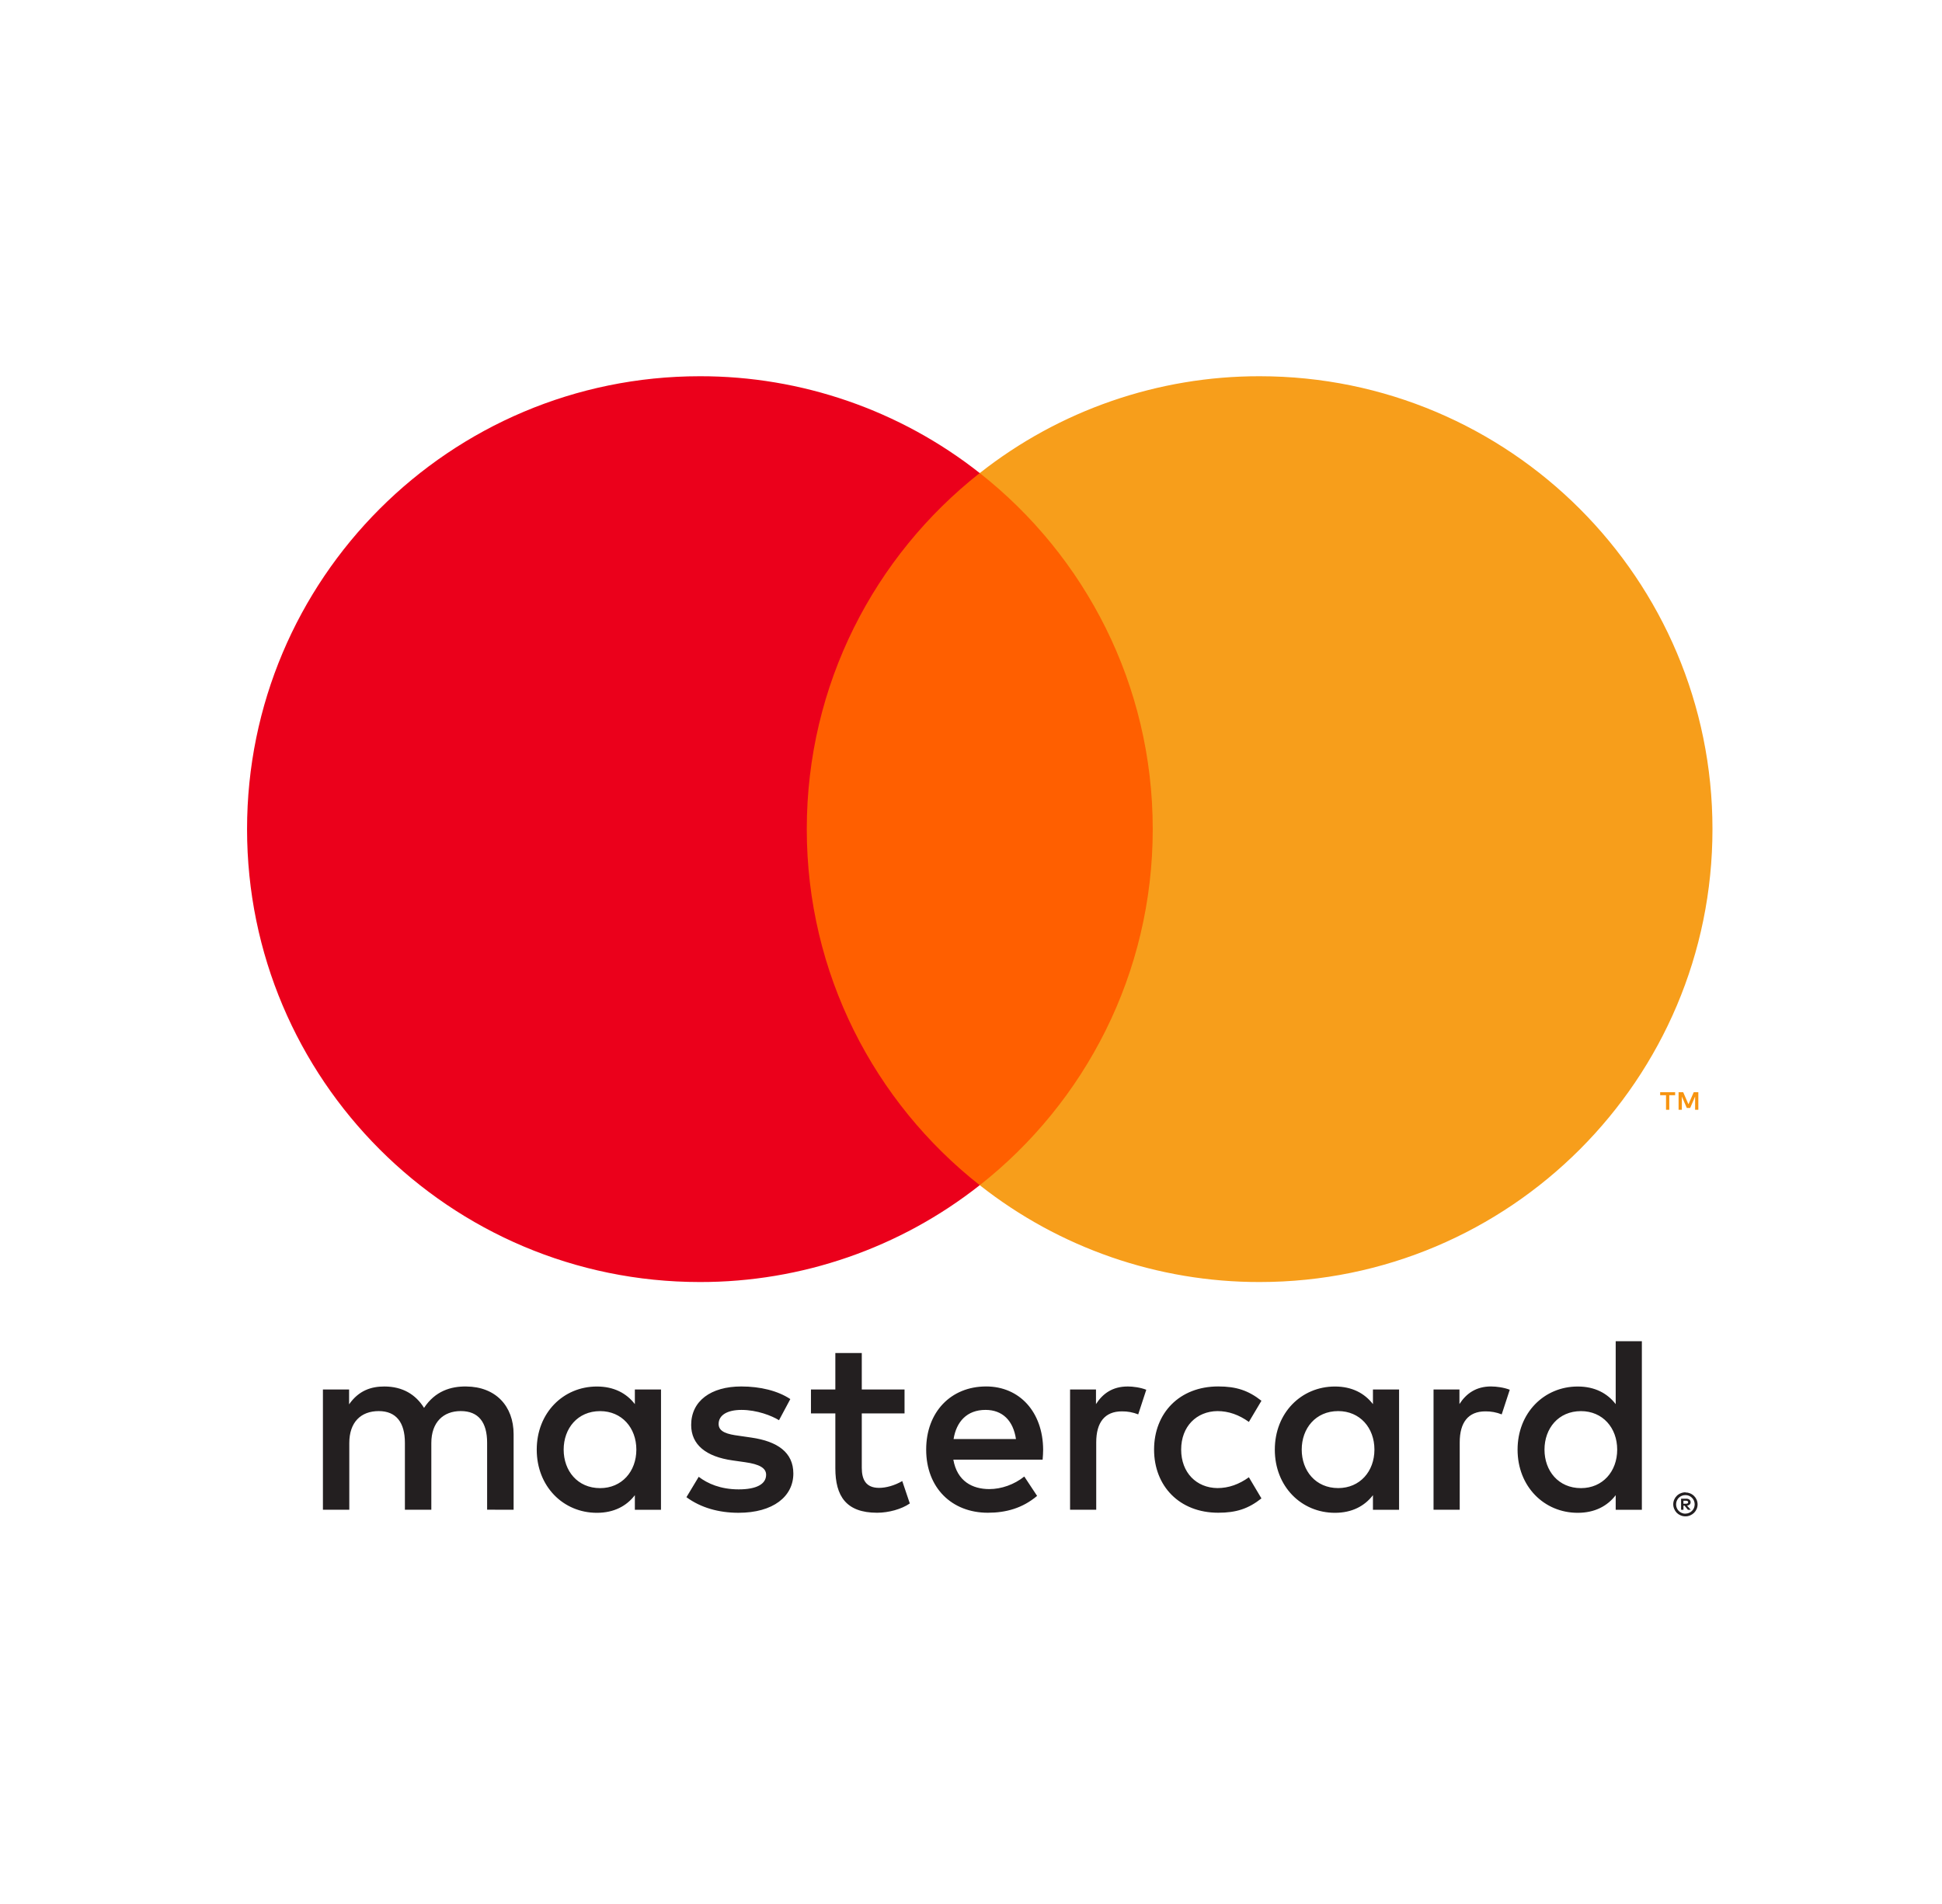
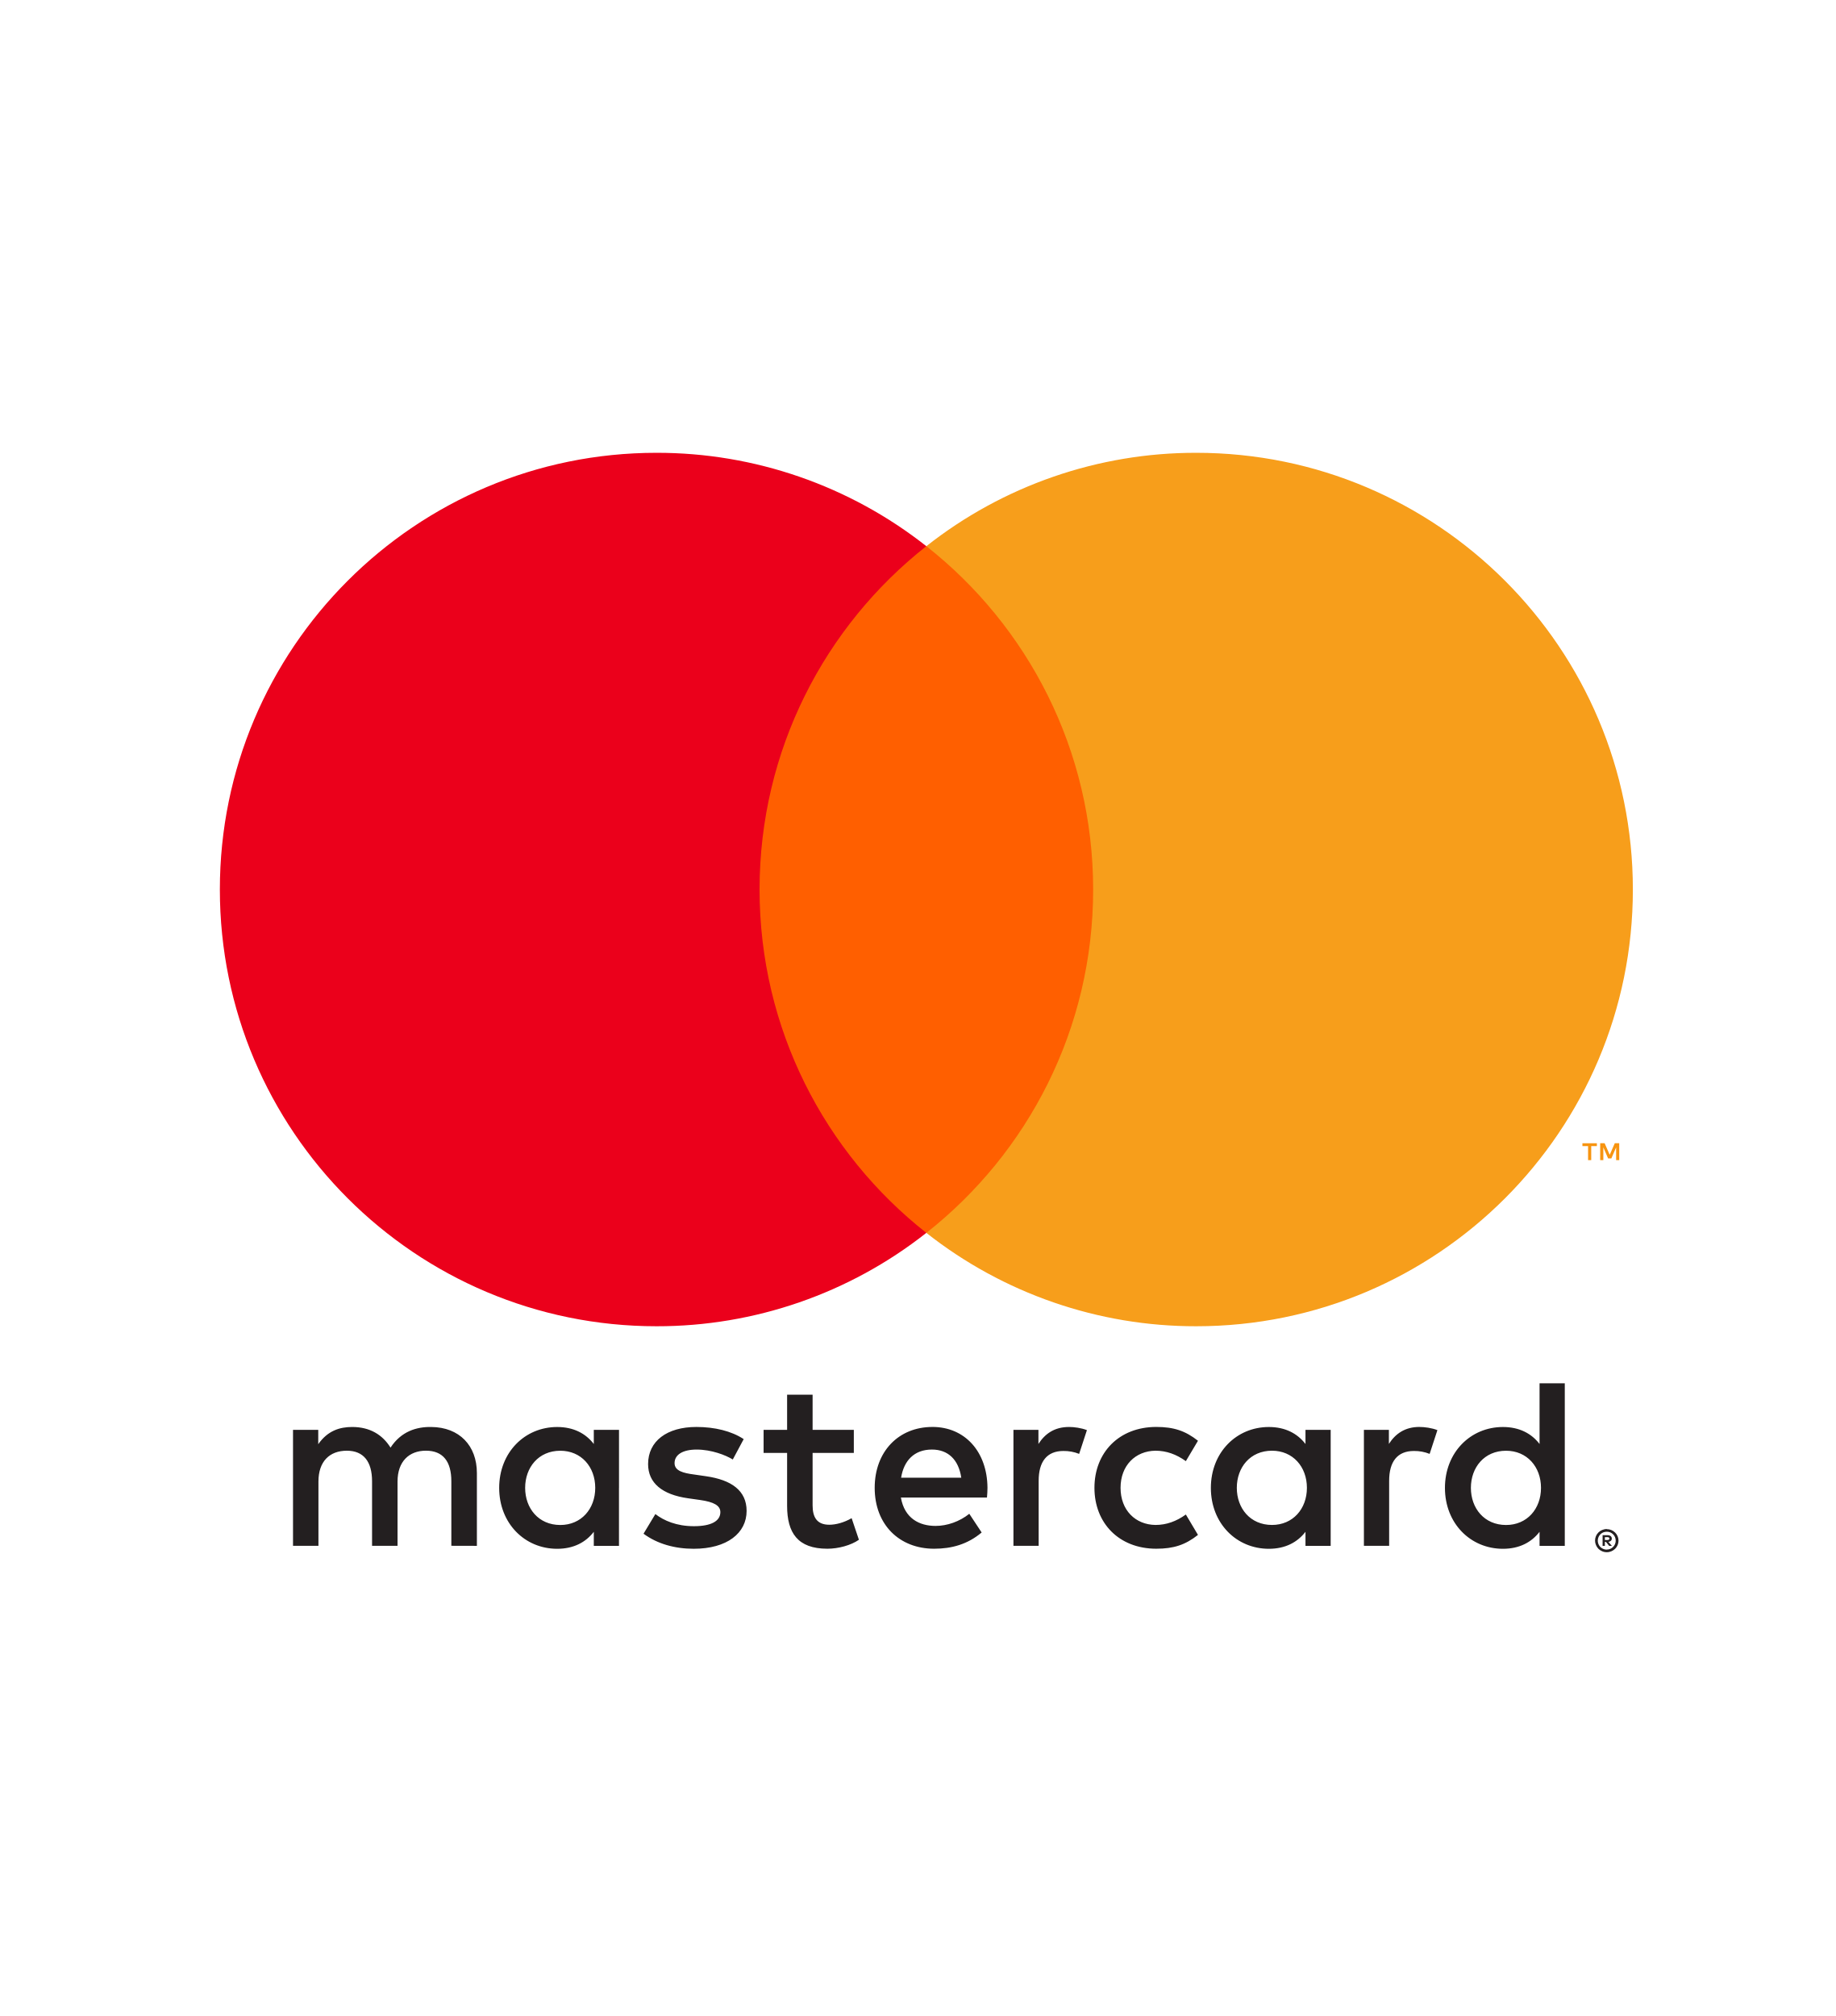
- <svg xmlns="http://www.w3.org/2000/svg" width="51" height="50" viewBox="0 0 167 167" fill="none">
+ <svg xmlns="http://www.w3.org/2000/svg" width="51" height="56" viewBox="0 0 167 167" fill="none">
  <path d="M145.989 131.634V131.891H146.228C146.273 131.892 146.318 131.88 146.357 131.858C146.372 131.847 146.385 131.832 146.393 131.815C146.402 131.798 146.406 131.779 146.405 131.76C146.406 131.741 146.402 131.722 146.393 131.706C146.385 131.689 146.372 131.674 146.357 131.664C146.318 131.641 146.273 131.629 146.228 131.631H145.989V131.634ZM146.231 131.452C146.334 131.446 146.435 131.475 146.519 131.535C146.552 131.563 146.579 131.598 146.596 131.637C146.614 131.677 146.622 131.72 146.62 131.763C146.621 131.8 146.615 131.837 146.601 131.872C146.587 131.906 146.566 131.937 146.539 131.963C146.474 132.019 146.394 132.052 146.309 132.059L146.63 132.425H146.383L146.087 132.061H145.991V132.425H145.784V131.453H146.234L146.231 131.452ZM146.167 132.76C146.275 132.761 146.383 132.739 146.482 132.696C146.578 132.655 146.665 132.596 146.739 132.522C146.813 132.448 146.872 132.361 146.913 132.265C146.998 132.061 146.998 131.832 146.913 131.629C146.872 131.533 146.813 131.446 146.739 131.372C146.665 131.298 146.578 131.239 146.482 131.197C146.382 131.156 146.275 131.136 146.167 131.137C146.057 131.136 145.947 131.157 145.845 131.197C145.747 131.238 145.658 131.297 145.582 131.372C145.469 131.488 145.392 131.636 145.361 131.796C145.331 131.956 145.348 132.121 145.411 132.271C145.45 132.368 145.508 132.455 145.582 132.528C145.658 132.603 145.747 132.662 145.845 132.702C145.947 132.746 146.056 132.768 146.167 132.767M146.167 130.903C146.449 130.903 146.72 131.014 146.922 131.212C147.019 131.307 147.096 131.42 147.149 131.545C147.204 131.674 147.232 131.812 147.232 131.952C147.232 132.091 147.204 132.23 147.149 132.358C147.095 132.482 147.018 132.596 146.922 132.691C146.823 132.786 146.708 132.862 146.583 132.916C146.451 132.972 146.31 133.001 146.167 133C146.022 133.001 145.878 132.973 145.745 132.916C145.618 132.863 145.502 132.787 145.404 132.691C145.308 132.592 145.232 132.475 145.18 132.347C145.125 132.219 145.096 132.08 145.096 131.941C145.096 131.801 145.125 131.663 145.18 131.534C145.233 131.409 145.31 131.296 145.407 131.201C145.504 131.103 145.62 131.027 145.748 130.976C145.882 130.92 146.025 130.891 146.17 130.892M47.771 127.148C47.771 125.294 48.985 123.771 50.97 123.771C52.867 123.771 54.147 125.229 54.147 127.148C54.147 129.068 52.867 130.525 50.97 130.525C48.985 130.525 47.771 129.002 47.771 127.148ZM56.31 127.148V121.873H54.016V123.158C53.289 122.208 52.185 121.612 50.685 121.612C47.729 121.612 45.409 123.931 45.409 127.151C45.409 130.371 47.728 132.69 50.685 132.69C52.185 132.69 53.289 132.093 54.016 131.144V132.425H56.307V127.148H56.31ZM133.803 127.148C133.803 125.294 135.017 123.771 137.003 123.771C138.902 123.771 140.18 125.229 140.18 127.148C140.18 129.068 138.902 130.525 137.003 130.525C135.018 130.525 133.803 129.002 133.803 127.148ZM142.344 127.148V117.638H140.049V123.158C139.322 122.208 138.218 121.612 136.718 121.612C133.762 121.612 131.442 123.931 131.442 127.151C131.442 130.371 133.76 132.69 136.718 132.69C138.218 132.69 139.322 132.093 140.049 131.144V132.425H142.344V127.148ZM84.775 123.663C86.253 123.663 87.202 124.59 87.444 126.221H81.972C82.216 124.698 83.141 123.663 84.775 123.663M84.821 121.607C81.73 121.607 79.568 123.856 79.568 127.145C79.568 130.499 81.817 132.684 84.975 132.684C86.563 132.684 88.018 132.287 89.298 131.206L88.174 129.506C87.29 130.213 86.164 130.609 85.106 130.609C83.628 130.609 82.282 129.925 81.951 128.026H89.782C89.805 127.741 89.828 127.453 89.828 127.145C89.805 123.856 87.772 121.606 84.82 121.606M112.509 127.145C112.509 125.291 113.724 123.768 115.709 123.768C117.606 123.768 118.886 125.225 118.886 127.145C118.886 129.064 117.606 130.521 115.709 130.521C113.724 130.521 112.509 128.998 112.509 127.145M121.048 127.145V121.873H118.756V123.158C118.026 122.208 116.925 121.612 115.424 121.612C112.468 121.612 110.149 123.931 110.149 127.151C110.149 130.371 112.467 132.69 115.424 132.69C116.925 132.69 118.026 132.093 118.756 131.144V132.425H121.048V127.148L121.048 127.145ZM99.558 127.145C99.558 130.344 101.785 132.683 105.184 132.683C106.773 132.683 107.831 132.33 108.976 131.426L107.874 129.572C107.013 130.19 106.109 130.521 105.111 130.521C103.28 130.499 101.934 129.175 101.934 127.145C101.934 125.114 103.28 123.791 105.111 123.768C106.107 123.768 107.011 124.099 107.874 124.717L108.976 122.863C107.829 121.959 106.771 121.606 105.184 121.606C101.785 121.606 99.558 123.944 99.558 127.145ZM129.124 121.606C127.801 121.606 126.939 122.225 126.343 123.151V121.873H124.071V132.419H126.367V126.507C126.367 124.762 127.117 123.792 128.616 123.792C129.107 123.785 129.594 123.875 130.05 124.057L130.757 121.896C130.249 121.696 129.587 121.608 129.123 121.608M67.648 122.711C66.545 121.984 65.025 121.608 63.348 121.608C60.676 121.608 58.955 122.889 58.955 124.984C58.955 126.704 60.236 127.765 62.594 128.096L63.678 128.25C64.936 128.427 65.529 128.757 65.529 129.353C65.529 130.169 64.694 130.634 63.125 130.634C61.537 130.634 60.39 130.126 59.617 129.531L58.54 131.319C59.797 132.246 61.386 132.688 63.106 132.688C66.152 132.688 67.917 131.253 67.917 129.245C67.917 127.391 66.528 126.422 64.232 126.091L63.152 125.934C62.159 125.805 61.363 125.605 61.363 124.899C61.363 124.127 62.113 123.664 63.371 123.664C64.718 123.664 66.021 124.171 66.66 124.568L67.652 122.714L67.648 122.711ZM97.241 121.61C95.918 121.61 95.056 122.229 94.463 123.155V121.873H92.19V132.419H94.484V126.507C94.484 124.762 95.234 123.792 96.733 123.792C97.224 123.785 97.711 123.875 98.167 124.057L98.874 121.896C98.366 121.696 97.704 121.608 97.24 121.608M77.67 121.873H73.92V118.673H71.601V121.873H69.462V123.969H71.601V128.78C71.601 131.227 72.551 132.684 75.264 132.684C76.259 132.684 77.406 132.376 78.133 131.869L77.471 129.905C76.786 130.302 76.037 130.502 75.44 130.502C74.294 130.502 73.92 129.795 73.92 128.736V123.971H77.67V121.873ZM43.381 132.422V125.803C43.381 123.31 41.793 121.633 39.232 121.61C37.886 121.588 36.497 122.007 35.525 123.487C34.797 122.317 33.651 121.61 32.039 121.61C30.913 121.61 29.812 121.941 28.95 123.176V121.873H26.655V132.419H28.968V126.571C28.968 124.741 29.983 123.768 31.551 123.768C33.074 123.768 33.845 124.76 33.845 126.548V132.418H36.163V126.57C36.163 124.739 37.222 123.766 38.744 123.766C40.31 123.766 41.057 124.759 41.057 126.547V132.416L43.381 132.422Z" fill="#231F20" />
  <path d="M147.297 97.339V95.797H146.895L146.43 96.856L145.968 95.797H145.565V97.339H145.851V96.177L146.285 97.18H146.581L147.015 96.175V97.339H147.298H147.297ZM144.749 97.339V96.061H145.263V95.801H143.949V96.061H144.463V97.339H144.746H144.749Z" fill="#F79410" />
  <path d="M101.648 103.953H66.892V41.492H101.648L101.648 103.953Z" fill="#FF5F00" />
  <path d="M69.095 72.724C69.095 60.054 75.028 48.767 84.266 41.493C77.273 35.98 68.624 32.987 59.719 33C37.782 33 20 50.785 20 72.724C20 94.663 37.782 112.448 59.719 112.448C68.624 112.461 77.273 109.469 84.266 103.955C75.029 96.682 69.095 85.395 69.095 72.724Z" fill="#EB001B" />
  <path d="M148.537 72.724C148.537 94.663 130.755 112.448 108.818 112.448C99.912 112.461 91.262 109.469 84.268 103.955C93.508 96.681 99.441 85.395 99.441 72.724C99.441 60.053 93.508 48.767 84.268 41.494C91.262 35.98 99.912 32.987 108.818 33C130.754 33 148.537 50.785 148.537 72.724" fill="#F79E1B" />
</svg>
